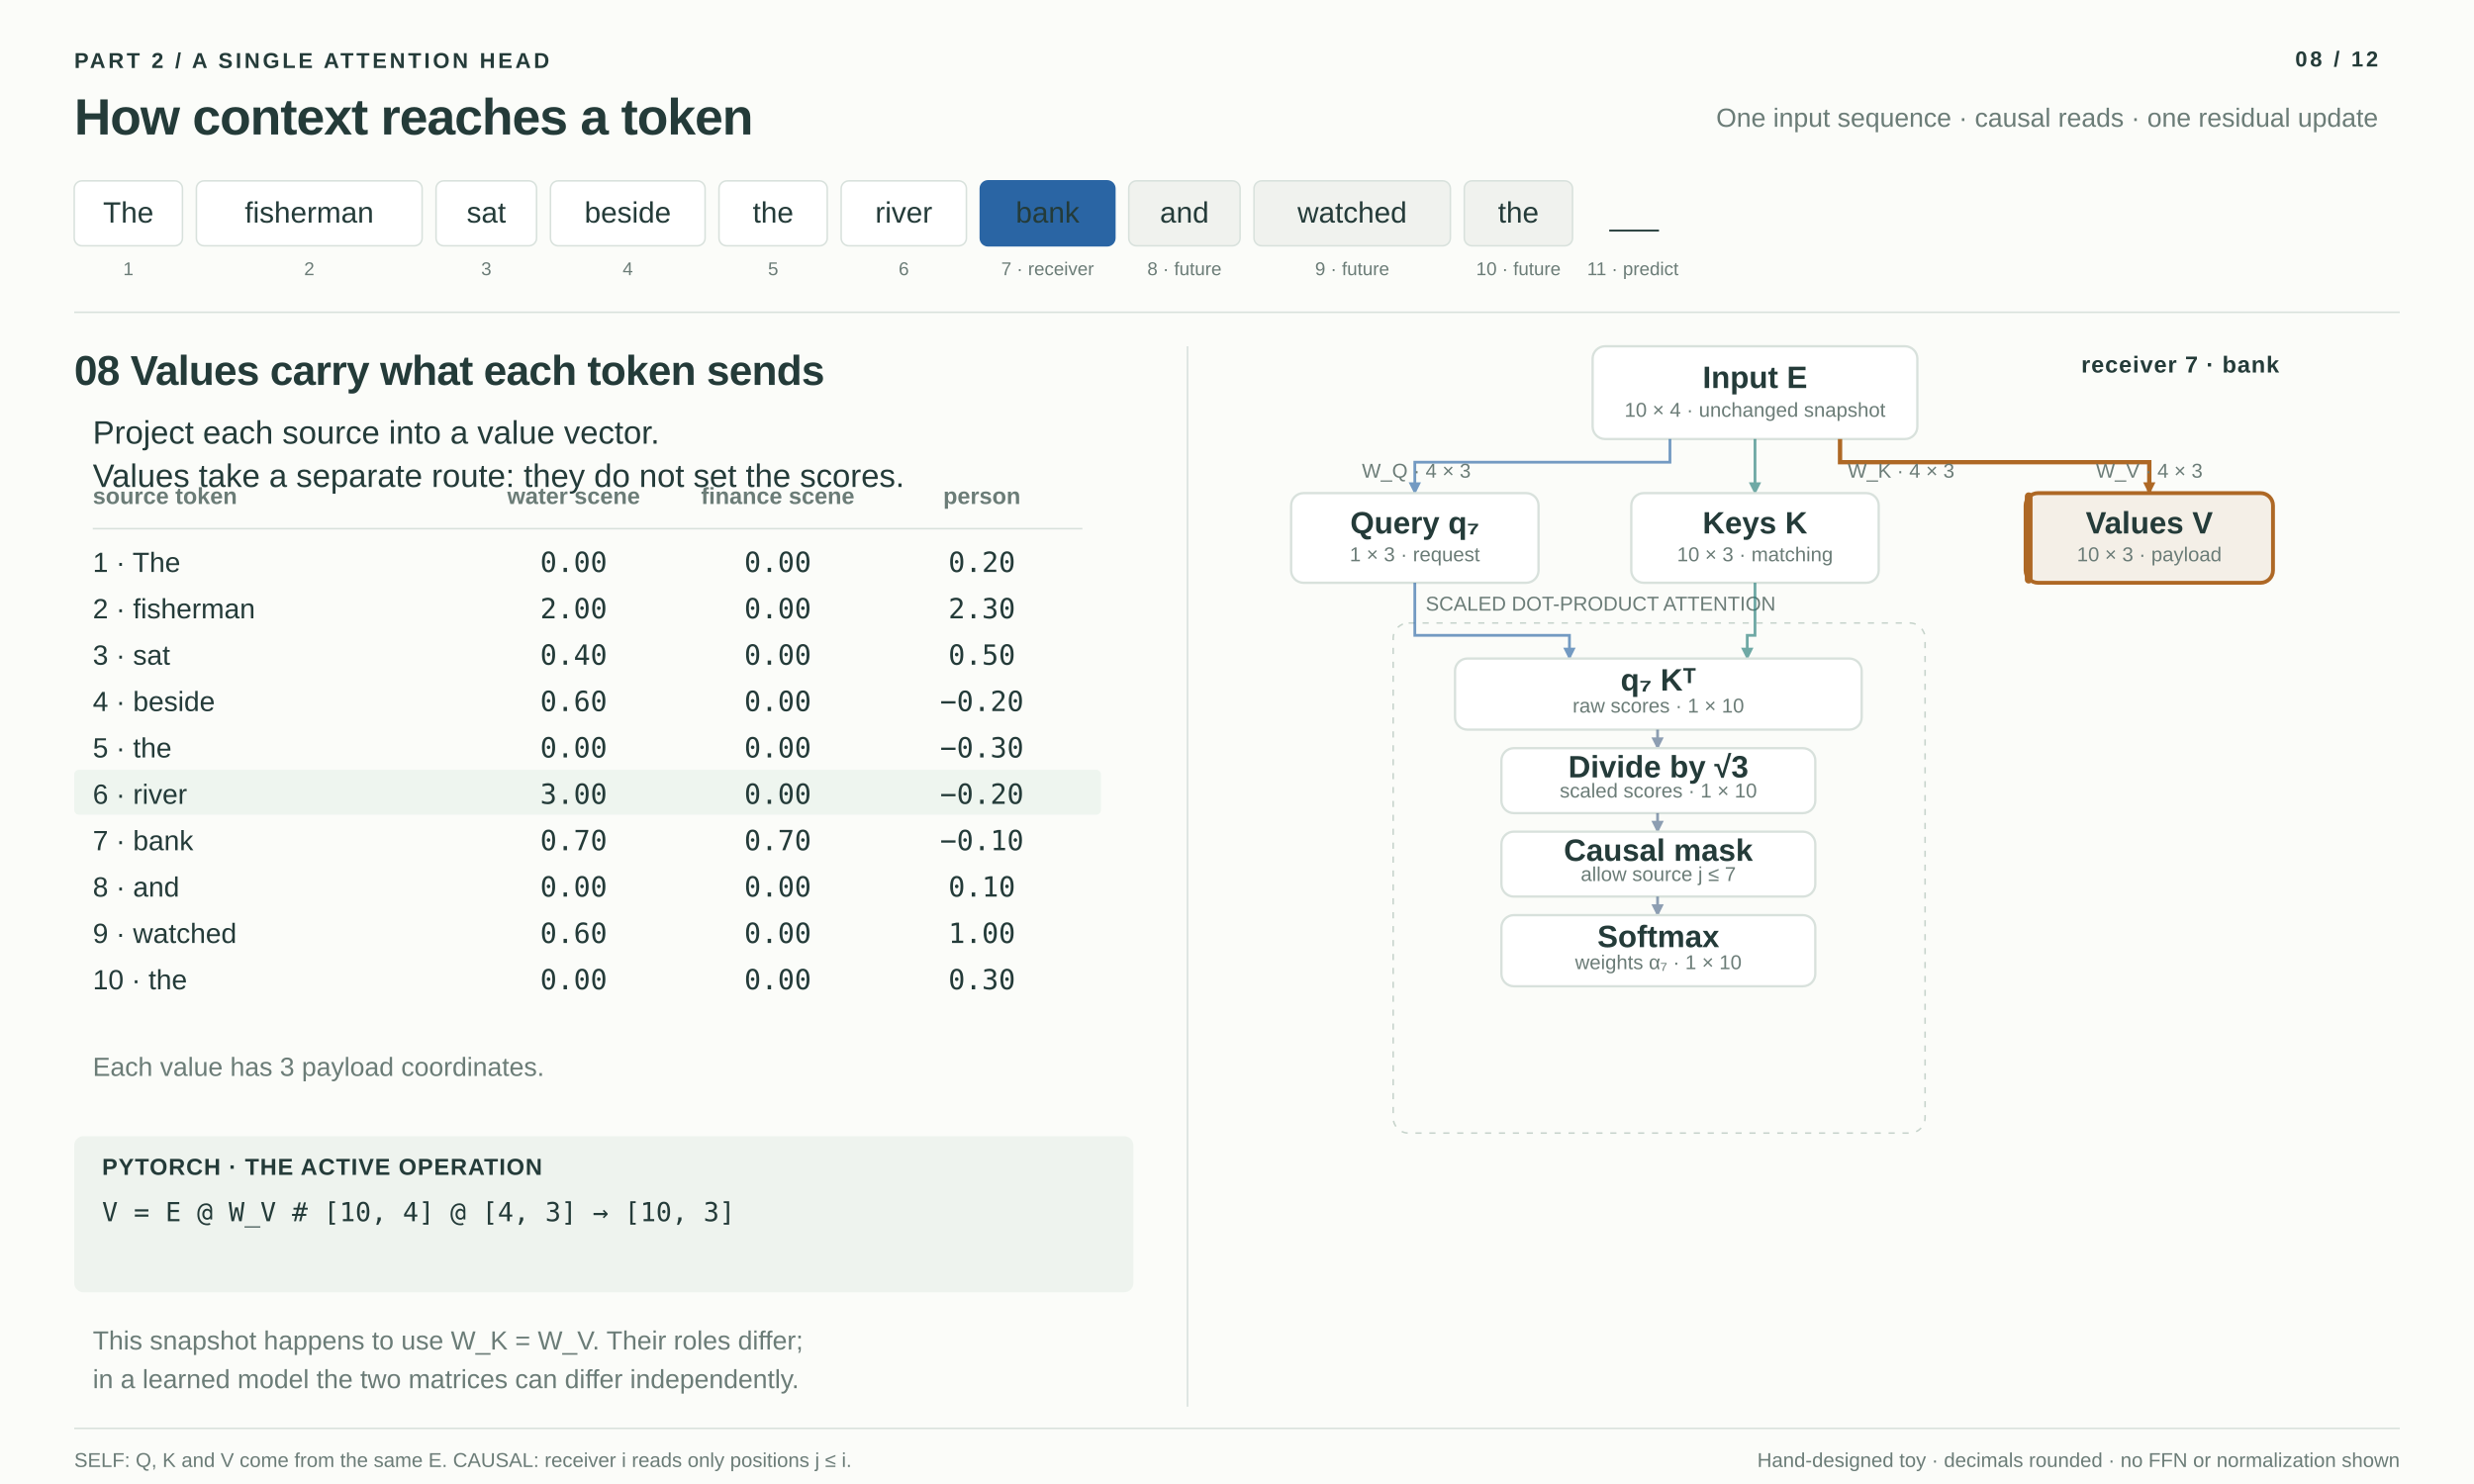
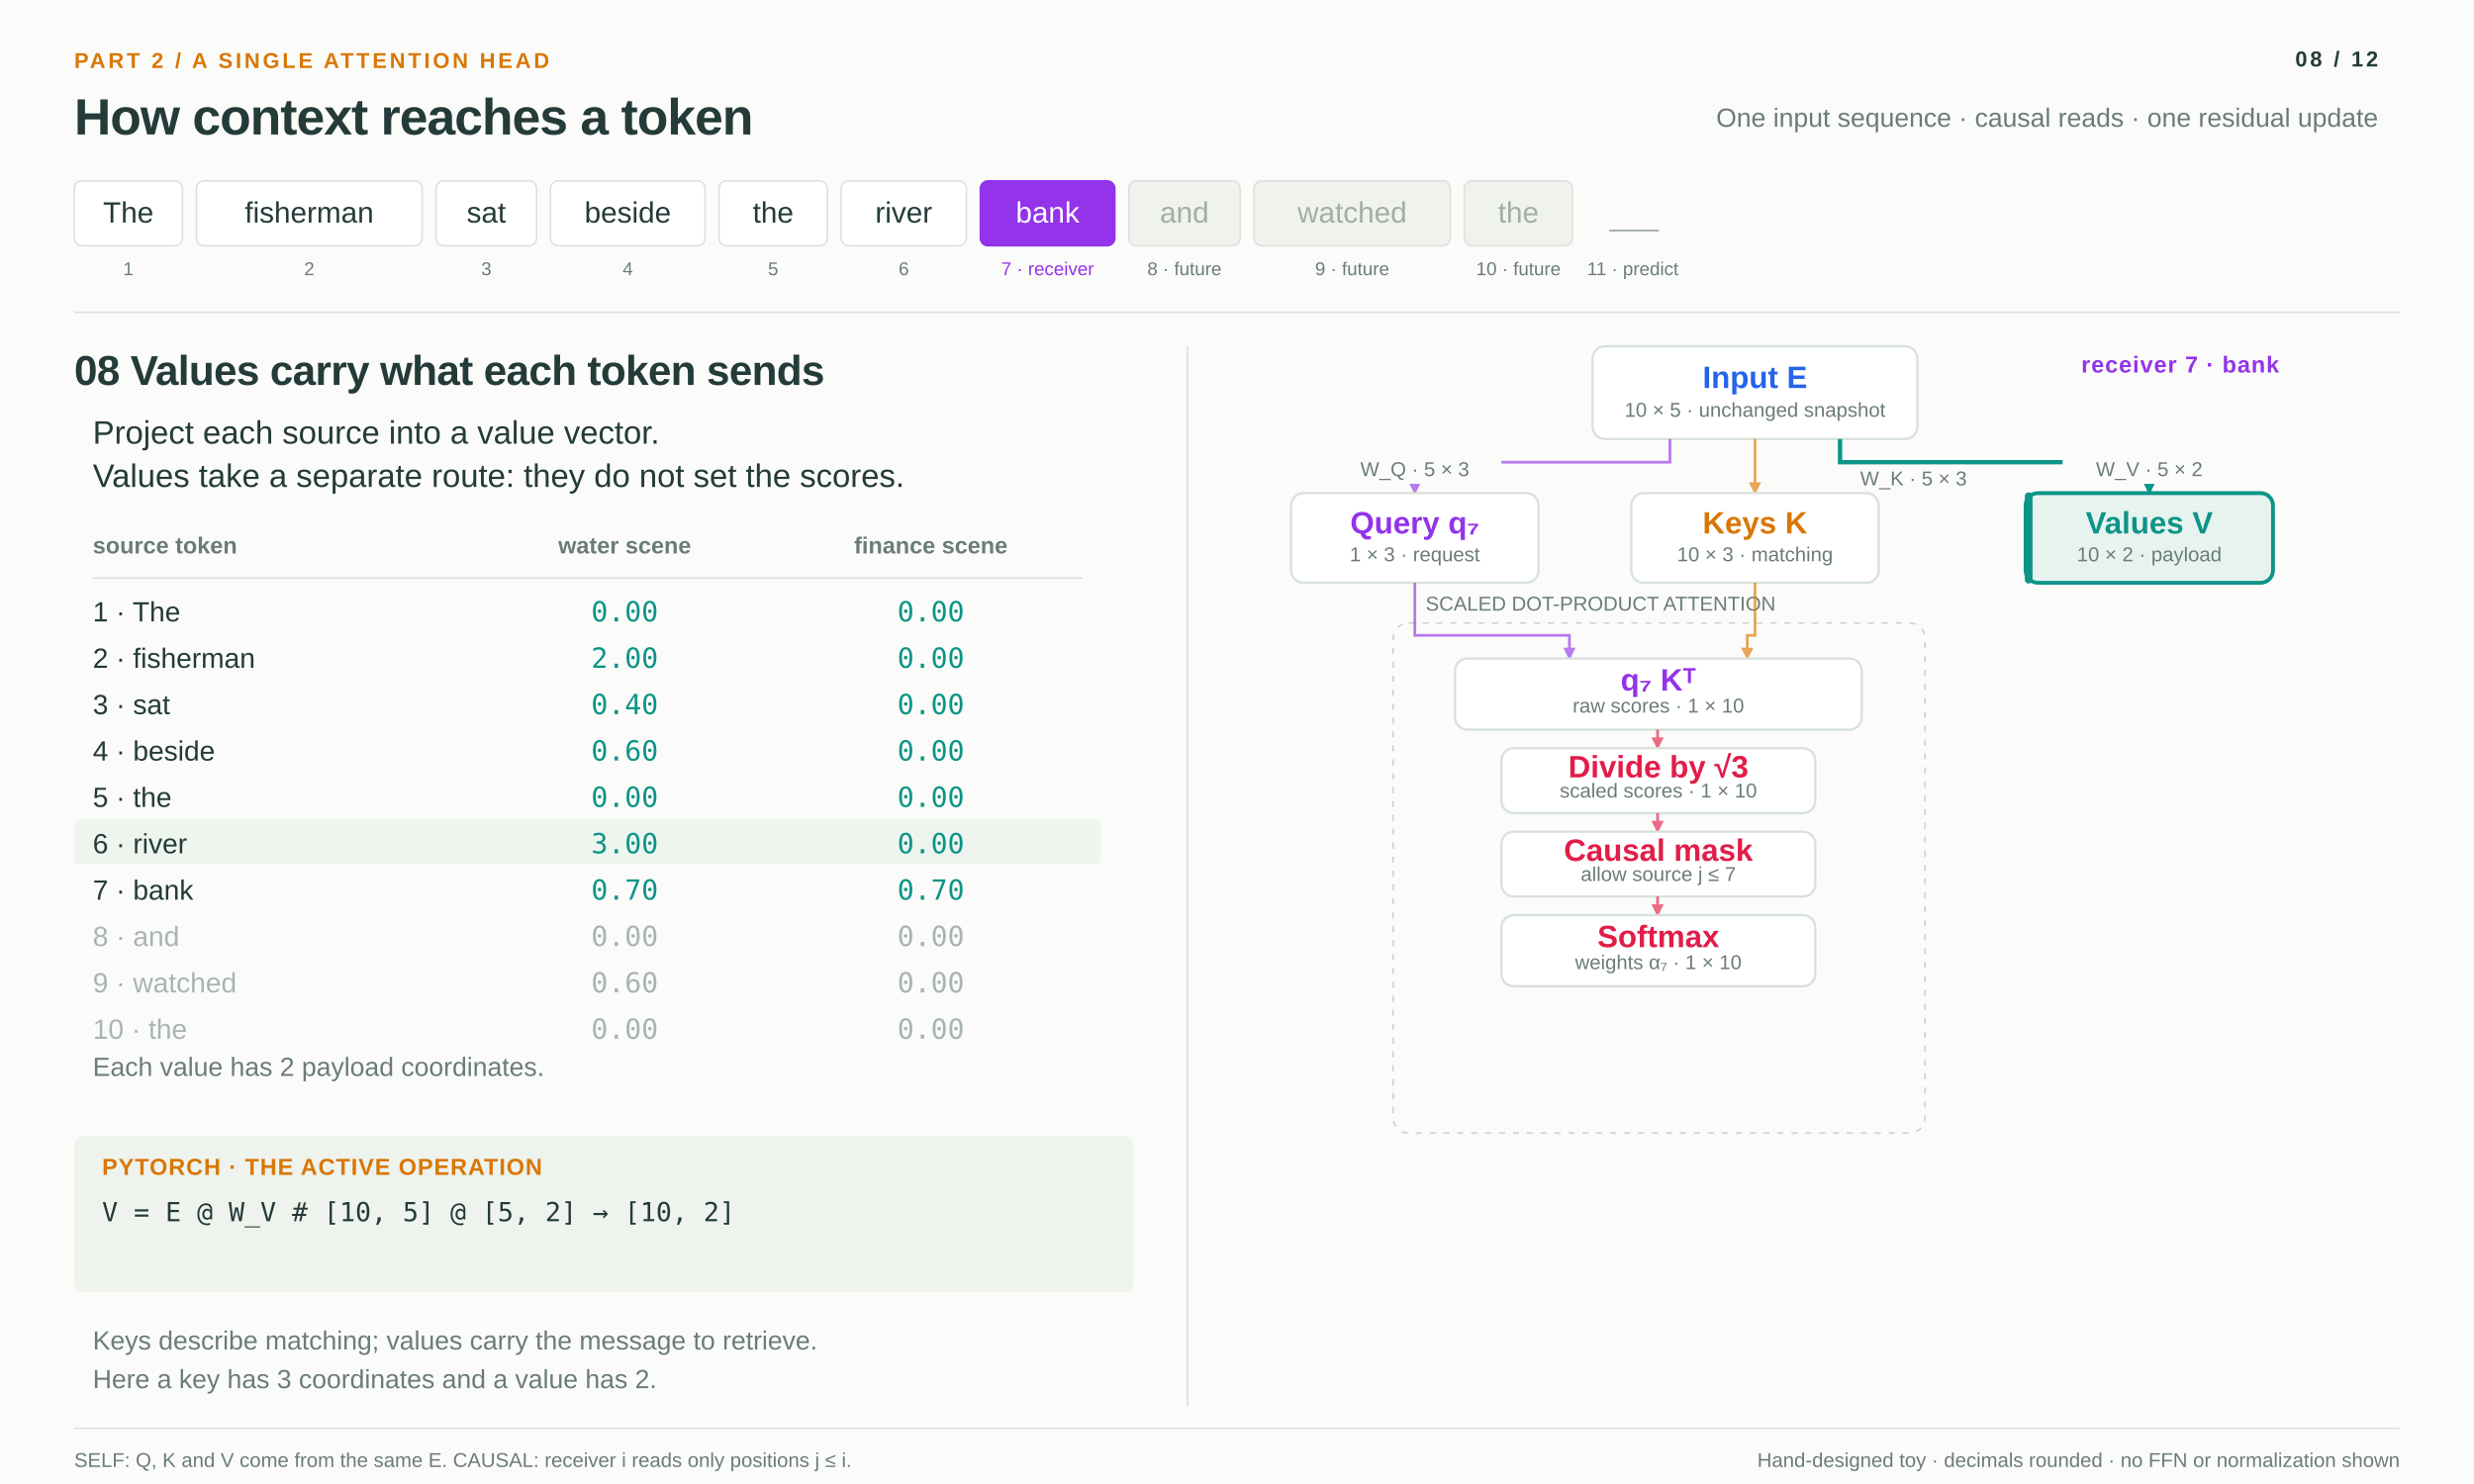
- <svg xmlns="http://www.w3.org/2000/svg" width="1600" height="960" viewBox="0 0 1600 960" role="img" aria-labelledby="stage-7-title stage-7-desc">
+ <svg xmlns="http://www.w3.org/2000/svg" id="stage-7-svg" width="1600" height="960" viewBox="0 0 1600 960" role="img" aria-labelledby="stage-7-title stage-7-desc">
  <defs>
    <marker id="stage-7-q" markerWidth="8" markerHeight="8" refX="7" refY="4" orient="auto" markerUnits="userSpaceOnUse">
-       <path d="M0 0 L8 4 L0 8 Z" fill="#2a65a4" />
+       <path d="M0 0 L8 4 L0 8 Z" fill="#9333ea" />
    </marker>
    <marker id="stage-7-k" markerWidth="8" markerHeight="8" refX="7" refY="4" orient="auto" markerUnits="userSpaceOnUse">
-       <path d="M0 0 L8 4 L0 8 Z" fill="#247c78" />
+       <path d="M0 0 L8 4 L0 8 Z" fill="#d97706" />
    </marker>
    <marker id="stage-7-v" markerWidth="8" markerHeight="8" refX="7" refY="4" orient="auto" markerUnits="userSpaceOnUse">
-       <path d="M0 0 L8 4 L0 8 Z" fill="#ae6825" />
+       <path d="M0 0 L8 4 L0 8 Z" fill="#0d9488" />
    </marker>
    <marker id="stage-7-a" markerWidth="8" markerHeight="8" refX="7" refY="4" orient="auto" markerUnits="userSpaceOnUse">
-       <path d="M0 0 L8 4 L0 8 Z" fill="#526b8c" />
+       <path d="M0 0 L8 4 L0 8 Z" fill="#e11d48" />
    </marker>
    <marker id="stage-7-m" markerWidth="8" markerHeight="8" refX="7" refY="4" orient="auto" markerUnits="userSpaceOnUse">
-       <path d="M0 0 L8 4 L0 8 Z" fill="#a36b2b" />
+       <path d="M0 0 L8 4 L0 8 Z" fill="#0d9488" />
    </marker>
    <marker id="stage-7-d" markerWidth="8" markerHeight="8" refX="7" refY="4" orient="auto" markerUnits="userSpaceOnUse">
-       <path d="M0 0 L8 4 L0 8 Z" fill="#357957" />
+       <path d="M0 0 L8 4 L0 8 Z" fill="#16a34a" />
    </marker>
    <marker id="stage-7-e" markerWidth="8" markerHeight="8" refX="7" refY="4" orient="auto" markerUnits="userSpaceOnUse">
-       <path d="M0 0 L8 4 L0 8 Z" fill="#485f59" />
+       <path d="M0 0 L8 4 L0 8 Z" fill="#2563eb" />
    </marker>
  </defs>
-   <style>text{font-family:'Avenir Next','Segoe UI',Arial,sans-serif;fill:#243b39}.eyebrow{font-size:14px;font-weight:700;letter-spacing:1.8px}.heading{font-size:33px;font-weight:600;letter-spacing:-.6px}.stage-title{font-size:27px;font-weight:600;letter-spacing:-.4px}.body{font-size:21px}.detail{font-size:17px;fill:#6b7c77}.axis{font-size:16px;fill:#6b7c77}.smallcap{font-size:15px;font-weight:700;letter-spacing:.6px}.formula{font-family:'STIX Two Text',Georgia,serif;font-size:26px}.number{font-family:'SFMono-Regular',Consolas,monospace;font-size:24px}.table-number{font-family:'SFMono-Regular',Consolas,monospace;font-size:18px}.table-label{font-size:18px}.table-head{font-size:15px;font-weight:600;fill:#6b7c77}.node-title{font-size:20px;font-weight:600}.node-caption{font-size:13px;fill:#6b7c77}.code{font-family:'SFMono-Regular',Consolas,monospace;font-size:17px}.token{font-size:19px}.position{font-size:12px;fill:#6b7c77}.tiny{font-size:13px;fill:#6b7c77}</style>
+   <style>#stage-7-svg text{font-family:'Avenir Next','Segoe UI',Arial,sans-serif;fill:#243b39}#stage-7-svg .eyebrow{font-size:14px;font-weight:700;letter-spacing:1.8px}#stage-7-svg .heading{font-size:33px;font-weight:600;letter-spacing:-.6px}#stage-7-svg .stage-title{font-size:27px;font-weight:600;letter-spacing:-.4px}#stage-7-svg .body{font-size:21px}#stage-7-svg .detail{font-size:17px;fill:#6b7c77}#stage-7-svg .axis{font-size:16px;fill:#6b7c77}#stage-7-svg .smallcap{font-size:15px;font-weight:700;letter-spacing:.6px}#stage-7-svg .formula{font-family:'STIX Two Text',Georgia,serif;font-size:26px}#stage-7-svg .number{font-family:'SFMono-Regular',Consolas,monospace;font-size:24px}#stage-7-svg .table-number{font-family:'SFMono-Regular',Consolas,monospace;font-size:18px}#stage-7-svg .table-label{font-size:18px}#stage-7-svg .table-head{font-size:15px;font-weight:600;fill:#6b7c77}#stage-7-svg .node-title{font-size:20px;font-weight:600}#stage-7-svg .node-caption{font-size:13px;fill:#6b7c77}#stage-7-svg .code{font-family:'SFMono-Regular',Consolas,monospace;font-size:17px}#stage-7-svg .token{font-size:19px}#stage-7-svg .position{font-size:12px;fill:#6b7c77}#stage-7-svg .tiny{font-size:13px;fill:#6b7c77}</style>
  <rect x="0" y="0" width="1600" height="960" rx="0" fill="#fbfcf9" stroke="none" />
-   <text x="48" y="44" class="eyebrow" fill="#247c78">PART 2 / A SINGLE ATTENTION HEAD</text>
+   <text x="48" y="44" class="eyebrow" style="fill:#d97706">PART 2 / A SINGLE ATTENTION HEAD</text>
  <text x="48" y="87" class="heading">How context reaches a token</text>
  <text x="1538" y="43" class="eyebrow" text-anchor="end">08 / 12</text>
  <text x="1538" y="82" class="detail" text-anchor="end">One input sequence · causal reads · one residual update</text>
  <rect x="48" y="117" width="70" height="42" rx="5" fill="white" stroke="#d8e1dc" />
-   <text x="83" y="144" class="token" text-anchor="middle" fill="#243b39">The</text>
+   <text x="83" y="144" class="token" text-anchor="middle" style="fill:#243b39">The</text>
  <text x="83" y="178" class="position" text-anchor="middle">1</text>
  <rect x="127" y="117" width="146" height="42" rx="5" fill="white" stroke="#d8e1dc" />
-   <text x="200" y="144" class="token" text-anchor="middle" fill="#243b39">fisherman</text>
+   <text x="200" y="144" class="token" text-anchor="middle" style="fill:#243b39">fisherman</text>
  <text x="200" y="178" class="position" text-anchor="middle">2</text>
  <rect x="282" y="117" width="65" height="42" rx="5" fill="white" stroke="#d8e1dc" />
-   <text x="314.5" y="144" class="token" text-anchor="middle" fill="#243b39">sat</text>
+   <text x="314.5" y="144" class="token" text-anchor="middle" style="fill:#243b39">sat</text>
  <text x="314.5" y="178" class="position" text-anchor="middle">3</text>
  <rect x="356" y="117" width="100" height="42" rx="5" fill="white" stroke="#d8e1dc" />
-   <text x="406" y="144" class="token" text-anchor="middle" fill="#243b39">beside</text>
+   <text x="406" y="144" class="token" text-anchor="middle" style="fill:#243b39">beside</text>
  <text x="406" y="178" class="position" text-anchor="middle">4</text>
  <rect x="465" y="117" width="70" height="42" rx="5" fill="white" stroke="#d8e1dc" />
-   <text x="500" y="144" class="token" text-anchor="middle" fill="#243b39">the</text>
+   <text x="500" y="144" class="token" text-anchor="middle" style="fill:#243b39">the</text>
  <text x="500" y="178" class="position" text-anchor="middle">5</text>
  <rect x="544" y="117" width="81" height="42" rx="5" fill="white" stroke="#d8e1dc" />
-   <text x="584.5" y="144" class="token" text-anchor="middle" fill="#243b39">river</text>
+   <text x="584.5" y="144" class="token" text-anchor="middle" style="fill:#243b39">river</text>
  <text x="584.5" y="178" class="position" text-anchor="middle">6</text>
-   <rect x="634" y="117" width="87" height="42" rx="5" fill="#2a65a4" stroke="#2a65a4" />
-   <text x="677.5" y="144" class="token" text-anchor="middle" fill="white">bank</text>
-   <text x="677.5" y="178" class="position" text-anchor="middle" fill="#2a65a4">7 · receiver</text>
+   <rect x="634" y="117" width="87" height="42" rx="5" fill="#9333ea" stroke="#9333ea" />
+   <text x="677.5" y="144" class="token" text-anchor="middle" style="fill:white">bank</text>
+   <text x="677.5" y="178" class="position" text-anchor="middle" style="fill:#9333ea">7 · receiver</text>
  <rect x="730" y="117" width="72" height="42" rx="5" fill="#f0f2ee" stroke="#d8e1dc" />
-   <text x="766" y="144" class="token" text-anchor="middle" fill="#a2ada6">and</text>
+   <text x="766" y="144" class="token" text-anchor="middle" style="fill:#a2ada6">and</text>
  <text x="766" y="178" class="position" text-anchor="middle">8 · future</text>
  <rect x="811" y="117" width="127" height="42" rx="5" fill="#f0f2ee" stroke="#d8e1dc" />
-   <text x="874.5" y="144" class="token" text-anchor="middle" fill="#a2ada6">watched</text>
+   <text x="874.5" y="144" class="token" text-anchor="middle" style="fill:#a2ada6">watched</text>
  <text x="874.5" y="178" class="position" text-anchor="middle">9 · future</text>
  <rect x="947" y="117" width="70" height="42" rx="5" fill="#f0f2ee" stroke="#d8e1dc" />
-   <text x="982" y="144" class="token" text-anchor="middle" fill="#a2ada6">the</text>
+   <text x="982" y="144" class="token" text-anchor="middle" style="fill:#a2ada6">the</text>
  <text x="982" y="178" class="position" text-anchor="middle">10 · future</text>
-   <text x="1041" y="146" class="token" fill="#a2ada6">___</text>
+   <text x="1041" y="146" class="token" style="fill:#a2ada6">___</text>
  <text x="1056" y="178" class="position" text-anchor="middle">11 · predict</text>
  <line x1="48" y1="202" x2="1552" y2="202" stroke="#d8e1dc" />
  <text x="48" y="249" class="stage-title">08   Values carry what each token sends</text>
  <text x="60" y="287" class="body">Project each source into a value vector.</text>
  <text x="60" y="315" class="body">Values take a separate route: they do not set the scores.</text>
-   <text x="60" y="326" class="table-head">source token</text>
-   <text x="371" y="326" class="table-head" text-anchor="middle">water scene</text>
-   <text x="503" y="326" class="table-head" text-anchor="middle">finance scene</text>
-   <text x="635" y="326" class="table-head" text-anchor="middle">person</text>
-   <line x1="60" y1="342" x2="700" y2="342" stroke="#d8e1dc" />
-   <text x="60" y="370" class="table-label" fill="#243b39">1 · The</text>
-   <text x="371" y="370" class="table-number" text-anchor="middle" fill="#ae6825">0.00</text>
-   <text x="503" y="370" class="table-number" text-anchor="middle" fill="#ae6825">0.00</text>
-   <text x="635" y="370" class="table-number" text-anchor="middle" fill="#ae6825">0.20</text>
-   <text x="60" y="400" class="table-label" fill="#243b39">2 · fisherman</text>
-   <text x="371" y="400" class="table-number" text-anchor="middle" fill="#ae6825">2.00</text>
-   <text x="503" y="400" class="table-number" text-anchor="middle" fill="#ae6825">0.00</text>
-   <text x="635" y="400" class="table-number" text-anchor="middle" fill="#ae6825">2.30</text>
-   <text x="60" y="430" class="table-label" fill="#243b39">3 · sat</text>
-   <text x="371" y="430" class="table-number" text-anchor="middle" fill="#ae6825">0.40</text>
-   <text x="503" y="430" class="table-number" text-anchor="middle" fill="#ae6825">0.00</text>
-   <text x="635" y="430" class="table-number" text-anchor="middle" fill="#ae6825">0.50</text>
-   <text x="60" y="460" class="table-label" fill="#243b39">4 · beside</text>
-   <text x="371" y="460" class="table-number" text-anchor="middle" fill="#ae6825">0.60</text>
-   <text x="503" y="460" class="table-number" text-anchor="middle" fill="#ae6825">0.00</text>
-   <text x="635" y="460" class="table-number" text-anchor="middle" fill="#ae6825">−0.20</text>
-   <text x="60" y="490" class="table-label" fill="#243b39">5 · the</text>
-   <text x="371" y="490" class="table-number" text-anchor="middle" fill="#ae6825">0.00</text>
-   <text x="503" y="490" class="table-number" text-anchor="middle" fill="#ae6825">0.00</text>
-   <text x="635" y="490" class="table-number" text-anchor="middle" fill="#ae6825">−0.30</text>
-   <rect x="48" y="498" width="664" height="29" rx="3" fill="#eef5ef" stroke="none" />
-   <text x="60" y="520" class="table-label" fill="#243b39">6 · river</text>
-   <text x="371" y="520" class="table-number" text-anchor="middle" fill="#ae6825">3.00</text>
-   <text x="503" y="520" class="table-number" text-anchor="middle" fill="#ae6825">0.00</text>
-   <text x="635" y="520" class="table-number" text-anchor="middle" fill="#ae6825">−0.20</text>
-   <text x="60" y="550" class="table-label" fill="#243b39">7 · bank</text>
-   <text x="371" y="550" class="table-number" text-anchor="middle" fill="#ae6825">0.70</text>
-   <text x="503" y="550" class="table-number" text-anchor="middle" fill="#ae6825">0.70</text>
-   <text x="635" y="550" class="table-number" text-anchor="middle" fill="#ae6825">−0.10</text>
-   <text x="60" y="580" class="table-label" fill="#a9b4af">8 · and</text>
-   <text x="371" y="580" class="table-number" text-anchor="middle" fill="#a9b4af">0.00</text>
-   <text x="503" y="580" class="table-number" text-anchor="middle" fill="#a9b4af">0.00</text>
-   <text x="635" y="580" class="table-number" text-anchor="middle" fill="#a9b4af">0.10</text>
-   <text x="60" y="610" class="table-label" fill="#a9b4af">9 · watched</text>
-   <text x="371" y="610" class="table-number" text-anchor="middle" fill="#a9b4af">0.60</text>
-   <text x="503" y="610" class="table-number" text-anchor="middle" fill="#a9b4af">0.00</text>
-   <text x="635" y="610" class="table-number" text-anchor="middle" fill="#a9b4af">1.00</text>
-   <text x="60" y="640" class="table-label" fill="#a9b4af">10 · the</text>
-   <text x="371" y="640" class="table-number" text-anchor="middle" fill="#a9b4af">0.00</text>
-   <text x="503" y="640" class="table-number" text-anchor="middle" fill="#a9b4af">0.00</text>
-   <text x="635" y="640" class="table-number" text-anchor="middle" fill="#a9b4af">0.30</text>
-   <text x="60" y="696" class="detail">Each value has 3 payload coordinates.</text>
+   <text x="60" y="358" class="table-head">source token</text>
+   <text x="404" y="358" class="table-head" text-anchor="middle">water scene</text>
+   <text x="602" y="358" class="table-head" text-anchor="middle">finance scene</text>
+   <line x1="60" y1="374" x2="700" y2="374" stroke="#d8e1dc" />
+   <text x="60" y="402" class="table-label" style="fill:#243b39">1 · The</text>
+   <text x="404" y="402" class="table-number" text-anchor="middle" style="fill:#0d9488">0.00</text>
+   <text x="602" y="402" class="table-number" text-anchor="middle" style="fill:#0d9488">0.00</text>
+   <text x="60" y="432" class="table-label" style="fill:#243b39">2 · fisherman</text>
+   <text x="404" y="432" class="table-number" text-anchor="middle" style="fill:#0d9488">2.00</text>
+   <text x="602" y="432" class="table-number" text-anchor="middle" style="fill:#0d9488">0.00</text>
+   <text x="60" y="462" class="table-label" style="fill:#243b39">3 · sat</text>
+   <text x="404" y="462" class="table-number" text-anchor="middle" style="fill:#0d9488">0.40</text>
+   <text x="602" y="462" class="table-number" text-anchor="middle" style="fill:#0d9488">0.00</text>
+   <text x="60" y="492" class="table-label" style="fill:#243b39">4 · beside</text>
+   <text x="404" y="492" class="table-number" text-anchor="middle" style="fill:#0d9488">0.60</text>
+   <text x="602" y="492" class="table-number" text-anchor="middle" style="fill:#0d9488">0.00</text>
+   <text x="60" y="522" class="table-label" style="fill:#243b39">5 · the</text>
+   <text x="404" y="522" class="table-number" text-anchor="middle" style="fill:#0d9488">0.00</text>
+   <text x="602" y="522" class="table-number" text-anchor="middle" style="fill:#0d9488">0.00</text>
+   <rect x="48" y="530" width="664" height="29" rx="3" fill="#eef5ef" stroke="none" />
+   <text x="60" y="552" class="table-label" style="fill:#243b39">6 · river</text>
+   <text x="404" y="552" class="table-number" text-anchor="middle" style="fill:#0d9488">3.00</text>
+   <text x="602" y="552" class="table-number" text-anchor="middle" style="fill:#0d9488">0.00</text>
+   <text x="60" y="582" class="table-label" style="fill:#243b39">7 · bank</text>
+   <text x="404" y="582" class="table-number" text-anchor="middle" style="fill:#0d9488">0.70</text>
+   <text x="602" y="582" class="table-number" text-anchor="middle" style="fill:#0d9488">0.70</text>
+   <text x="60" y="612" class="table-label" style="fill:#a9b4af">8 · and</text>
+   <text x="404" y="612" class="table-number" text-anchor="middle" style="fill:#a9b4af">0.00</text>
+   <text x="602" y="612" class="table-number" text-anchor="middle" style="fill:#a9b4af">0.00</text>
+   <text x="60" y="642" class="table-label" style="fill:#a9b4af">9 · watched</text>
+   <text x="404" y="642" class="table-number" text-anchor="middle" style="fill:#a9b4af">0.60</text>
+   <text x="602" y="642" class="table-number" text-anchor="middle" style="fill:#a9b4af">0.00</text>
+   <text x="60" y="672" class="table-label" style="fill:#a9b4af">10 · the</text>
+   <text x="404" y="672" class="table-number" text-anchor="middle" style="fill:#a9b4af">0.00</text>
+   <text x="602" y="672" class="table-number" text-anchor="middle" style="fill:#a9b4af">0.00</text>
+   <text x="60" y="696" class="detail">Each value has 2 payload coordinates.</text>
  <rect x="48" y="735" width="685" height="101" rx="6" fill="#eef3ee" stroke="none" />
-   <text x="66" y="760" class="smallcap" fill="#247c78">PYTORCH · THE ACTIVE OPERATION</text>
-   <text x="66" y="790" class="code">V = E @ W_V  # [10, 4] @ [4, 3] → [10, 3]</text>
-   <text x="60" y="873" class="detail">This snapshot happens to use W_K = W_V. Their roles differ;</text>
-   <text x="60" y="898" class="detail">in a learned model the two matrices can differ independently.</text>
+   <text x="66" y="760" class="smallcap" style="fill:#d97706">PYTORCH · THE ACTIVE OPERATION</text>
+   <text x="66" y="790" class="code">V = E @ W_V  # [10, 5] @ [5, 2] → [10, 2]</text>
+   <text x="60" y="873" class="detail">Keys describe matching; values carry the message to retrieve.</text>
+   <text x="60" y="898" class="detail">Here a key has 3 coordinates and a value has 2.</text>
  <line x1="768" y1="224" x2="768" y2="910" stroke="#d8e1dc" />
  <g class="node" data-node="input">
    <rect x="1030" y="224" width="210" height="60" rx="8" fill="#ffffff" stroke="#d8e1dc" stroke-width="1.5" />
-     <text x="1135" y="251" class="node-title" text-anchor="middle" fill="#485f59">Input E</text>
-     <text x="1135" y="269.6" class="node-caption" text-anchor="middle">10 × 4 · unchanged snapshot</text>
+     <text x="1135" y="251" class="node-title" text-anchor="middle" style="fill:#2563eb">Input E</text>
+     <text x="1135" y="269.6" class="node-caption" text-anchor="middle">10 × 5 · unchanged snapshot</text>
  </g>
-   <text x="1474" y="241" class="smallcap" fill="#2a65a4" text-anchor="end">receiver 7 · bank</text>
-   <path d="M1080 284 V299 H915 V319" fill="none" stroke="#2a65a4" stroke-width="1.8" opacity="0.65" marker-end="url(#stage-7-q)" />
-   <path d="M1135 284 V319" fill="none" stroke="#247c78" stroke-width="1.8" opacity="0.65" marker-end="url(#stage-7-k)" />
-   <path d="M1190 284 V299 H1390 V319" fill="none" stroke="#ae6825" stroke-width="2.8" opacity="1" marker-end="url(#stage-7-v)" />
-   <text x="916" y="309" class="tiny" text-anchor="middle">W_Q · 4 × 3</text>
-   <text x="1195" y="309" class="tiny">W_K · 4 × 3</text>
-   <text x="1390" y="309" class="tiny" text-anchor="middle">W_V · 4 × 3</text>
+   <text x="1474" y="241" class="smallcap" style="fill:#9333ea" text-anchor="end">receiver 7 · bank</text>
+   <path d="M1080 284 V299 H915 V319" fill="none" stroke="#9333ea" stroke-width="1.8" opacity="0.65" marker-end="url(#stage-7-q)" />
+   <path d="M1135 284 V319" fill="none" stroke="#d97706" stroke-width="1.8" opacity="0.65" marker-end="url(#stage-7-k)" />
+   <path d="M1190 284 V299 H1390 V319" fill="none" stroke="#0d9488" stroke-width="2.8" opacity="1" marker-end="url(#stage-7-v)" />
+   <rect x="859" y="292" width="112" height="21" rx="0" fill="#fbfcf9" stroke="none" />
+   <text x="915" y="308" class="tiny" text-anchor="middle">W_Q · 5 × 3</text>
+   <text x="1203" y="314" class="tiny">W_K · 5 × 3</text>
+   <rect x="1334" y="292" width="112" height="21" rx="0" fill="#fbfcf9" stroke="none" />
+   <text x="1390" y="308" class="tiny" text-anchor="middle">W_V · 5 × 2</text>
  <g class="node" data-node="q">
    <rect x="835" y="319" width="160" height="58" rx="8" fill="#ffffff" stroke="#d8e1dc" stroke-width="1.5" />
-     <text x="915" y="345.1" class="node-title" text-anchor="middle" fill="#2a65a4">Query q₇</text>
+     <text x="915" y="345.1" class="node-title" text-anchor="middle" style="fill:#9333ea">Query q₇</text>
    <text x="915" y="363.08" class="node-caption" text-anchor="middle">1 × 3 · request</text>
  </g>
  <g class="node" data-node="k">
    <rect x="1055" y="319" width="160" height="58" rx="8" fill="#ffffff" stroke="#d8e1dc" stroke-width="1.5" />
-     <text x="1135" y="345.1" class="node-title" text-anchor="middle" fill="#247c78">Keys K</text>
+     <text x="1135" y="345.1" class="node-title" text-anchor="middle" style="fill:#d97706">Keys K</text>
    <text x="1135" y="363.08" class="node-caption" text-anchor="middle">10 × 3 · matching</text>
  </g>
  <g class="node" data-node="v">
-     <rect x="1310" y="319" width="160" height="58" rx="8" fill="#ae682515" stroke="#ae6825" stroke-width="2.5" />
-     <rect x="1310" y="319" width="4" height="58" rx="2" fill="#ae6825" stroke="#ae6825" />
-     <text x="1390" y="345.1" class="node-title" text-anchor="middle" fill="#ae6825">Values V</text>
-     <text x="1390" y="363.08" class="node-caption" text-anchor="middle">10 × 3 · payload</text>
+     <rect x="1310" y="319" width="160" height="58" rx="8" fill="#0d948815" stroke="#0d9488" stroke-width="2.5" />
+     <rect x="1310" y="319" width="4" height="58" rx="2" fill="#0d9488" stroke="#0d9488" />
+     <text x="1390" y="345.1" class="node-title" text-anchor="middle" style="fill:#0d9488">Values V</text>
+     <text x="1390" y="363.08" class="node-caption" text-anchor="middle">10 × 2 · payload</text>
  </g>
  <rect x="901" y="403" width="344" height="330" rx="10" fill="none" stroke="#c6d3cb" stroke-dasharray="4 5" />
  <text x="922" y="395" class="tiny">SCALED DOT-PRODUCT ATTENTION</text>
-   <path d="M915 377 V411 H1015 V426" fill="none" stroke="#2a65a4" stroke-width="1.8" opacity="0.65" marker-end="url(#stage-7-q)" />
-   <path d="M1135 377 V411 H1130 V426" fill="none" stroke="#247c78" stroke-width="1.8" opacity="0.65" marker-end="url(#stage-7-k)" />
+   <path d="M915 377 V411 H1015 V426" fill="none" stroke="#9333ea" stroke-width="1.8" opacity="0.65" marker-end="url(#stage-7-q)" />
+   <path d="M1135 377 V411 H1130 V426" fill="none" stroke="#d97706" stroke-width="1.8" opacity="0.65" marker-end="url(#stage-7-k)" />
  <g class="node" data-node="score">
    <rect x="941" y="426" width="263" height="46" rx="8" fill="#ffffff" stroke="#d8e1dc" stroke-width="1.5" />
-     <text x="1072.5" y="446.7" class="node-title" text-anchor="middle" fill="#2a65a4">q₇ Kᵀ</text>
+     <text x="1072.5" y="446.7" class="node-title" text-anchor="middle" style="fill:#9333ea">q₇ Kᵀ</text>
    <text x="1072.5" y="460.96" class="node-caption" text-anchor="middle">raw scores · 1 × 10</text>
  </g>
-   <path d="M1072 472 V484" fill="none" stroke="#526b8c" stroke-width="1.8" opacity="0.65" marker-end="url(#stage-7-a)" />
+   <path d="M1072 472 V484" fill="none" stroke="#e11d48" stroke-width="1.8" opacity="0.65" marker-end="url(#stage-7-a)" />
  <g class="node" data-node="scale">
    <rect x="971" y="484" width="203" height="42" rx="8" fill="#ffffff" stroke="#d8e1dc" stroke-width="1.5" />
-     <text x="1072.5" y="502.9" class="node-title" text-anchor="middle" fill="#526b8c">Divide by √3</text>
+     <text x="1072.5" y="502.9" class="node-title" text-anchor="middle" style="fill:#e11d48">Divide by √3</text>
    <text x="1072.5" y="515.92" class="node-caption" text-anchor="middle">scaled scores · 1 × 10</text>
  </g>
-   <path d="M1072 526 V538" fill="none" stroke="#526b8c" stroke-width="1.8" opacity="0.65" marker-end="url(#stage-7-a)" />
+   <path d="M1072 526 V538" fill="none" stroke="#e11d48" stroke-width="1.8" opacity="0.65" marker-end="url(#stage-7-a)" />
  <g class="node" data-node="mask">
    <rect x="971" y="538" width="203" height="42" rx="8" fill="#ffffff" stroke="#d8e1dc" stroke-width="1.5" />
-     <text x="1072.5" y="556.9" class="node-title" text-anchor="middle" fill="#526b8c">Causal mask</text>
+     <text x="1072.5" y="556.9" class="node-title" text-anchor="middle" style="fill:#e11d48">Causal mask</text>
    <text x="1072.5" y="569.92" class="node-caption" text-anchor="middle">allow source j ≤ 7</text>
  </g>
-   <path d="M1072 580 V592" fill="none" stroke="#526b8c" stroke-width="1.8" opacity="0.65" marker-end="url(#stage-7-a)" />
+   <path d="M1072 580 V592" fill="none" stroke="#e11d48" stroke-width="1.8" opacity="0.65" marker-end="url(#stage-7-a)" />
  <g class="node" data-node="weights">
    <rect x="971" y="592" width="203" height="46" rx="8" fill="#ffffff" stroke="#d8e1dc" stroke-width="1.5" />
-     <text x="1072.5" y="612.7" class="node-title" text-anchor="middle" fill="#526b8c">Softmax</text>
+     <text x="1072.5" y="612.7" class="node-title" text-anchor="middle" style="fill:#e11d48">Softmax</text>
    <text x="1072.5" y="626.96" class="node-caption" text-anchor="middle">weights α₇ · 1 × 10</text>
  </g>
  <line x1="48" y1="924" x2="1552" y2="924" stroke="#d8e1dc" />
  <text x="48" y="949" class="tiny">SELF: Q, K and V come from the same E.   CAUSAL: receiver i reads only positions j ≤ i.</text>
  <text x="1552" y="949" class="tiny" text-anchor="end">Hand-designed toy · decimals rounded · no FFN or normalization shown</text>
</svg>
